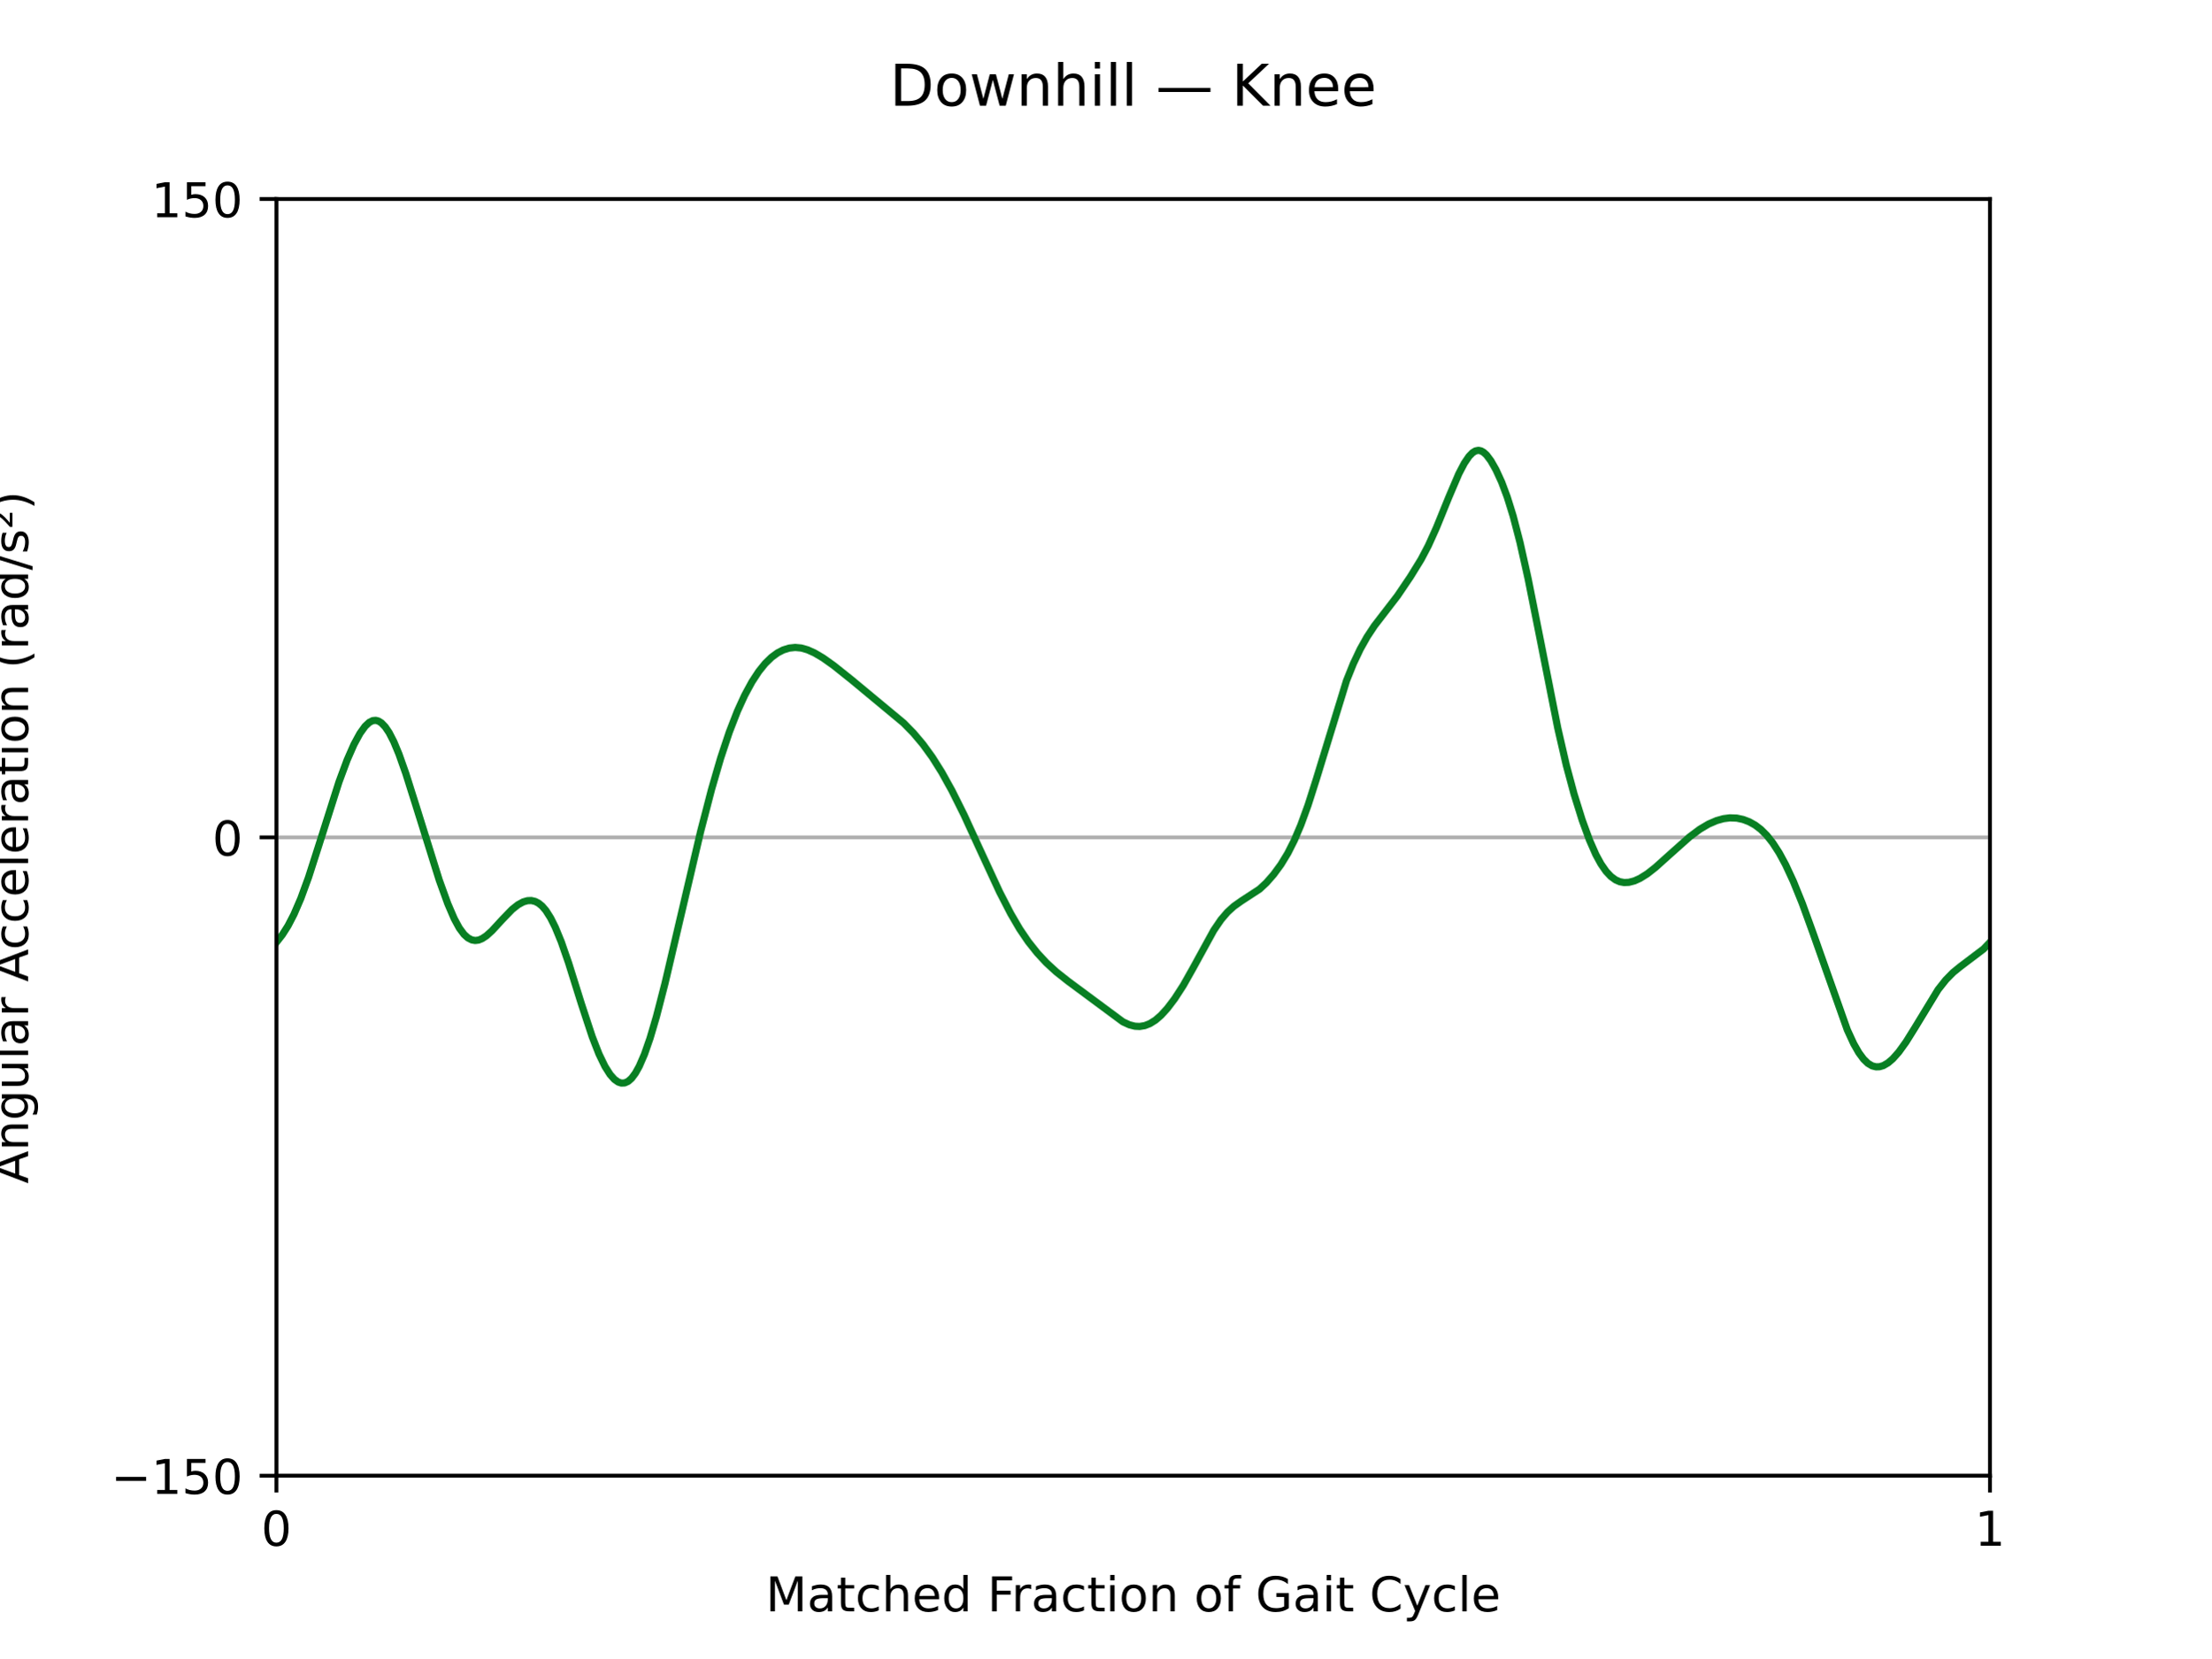
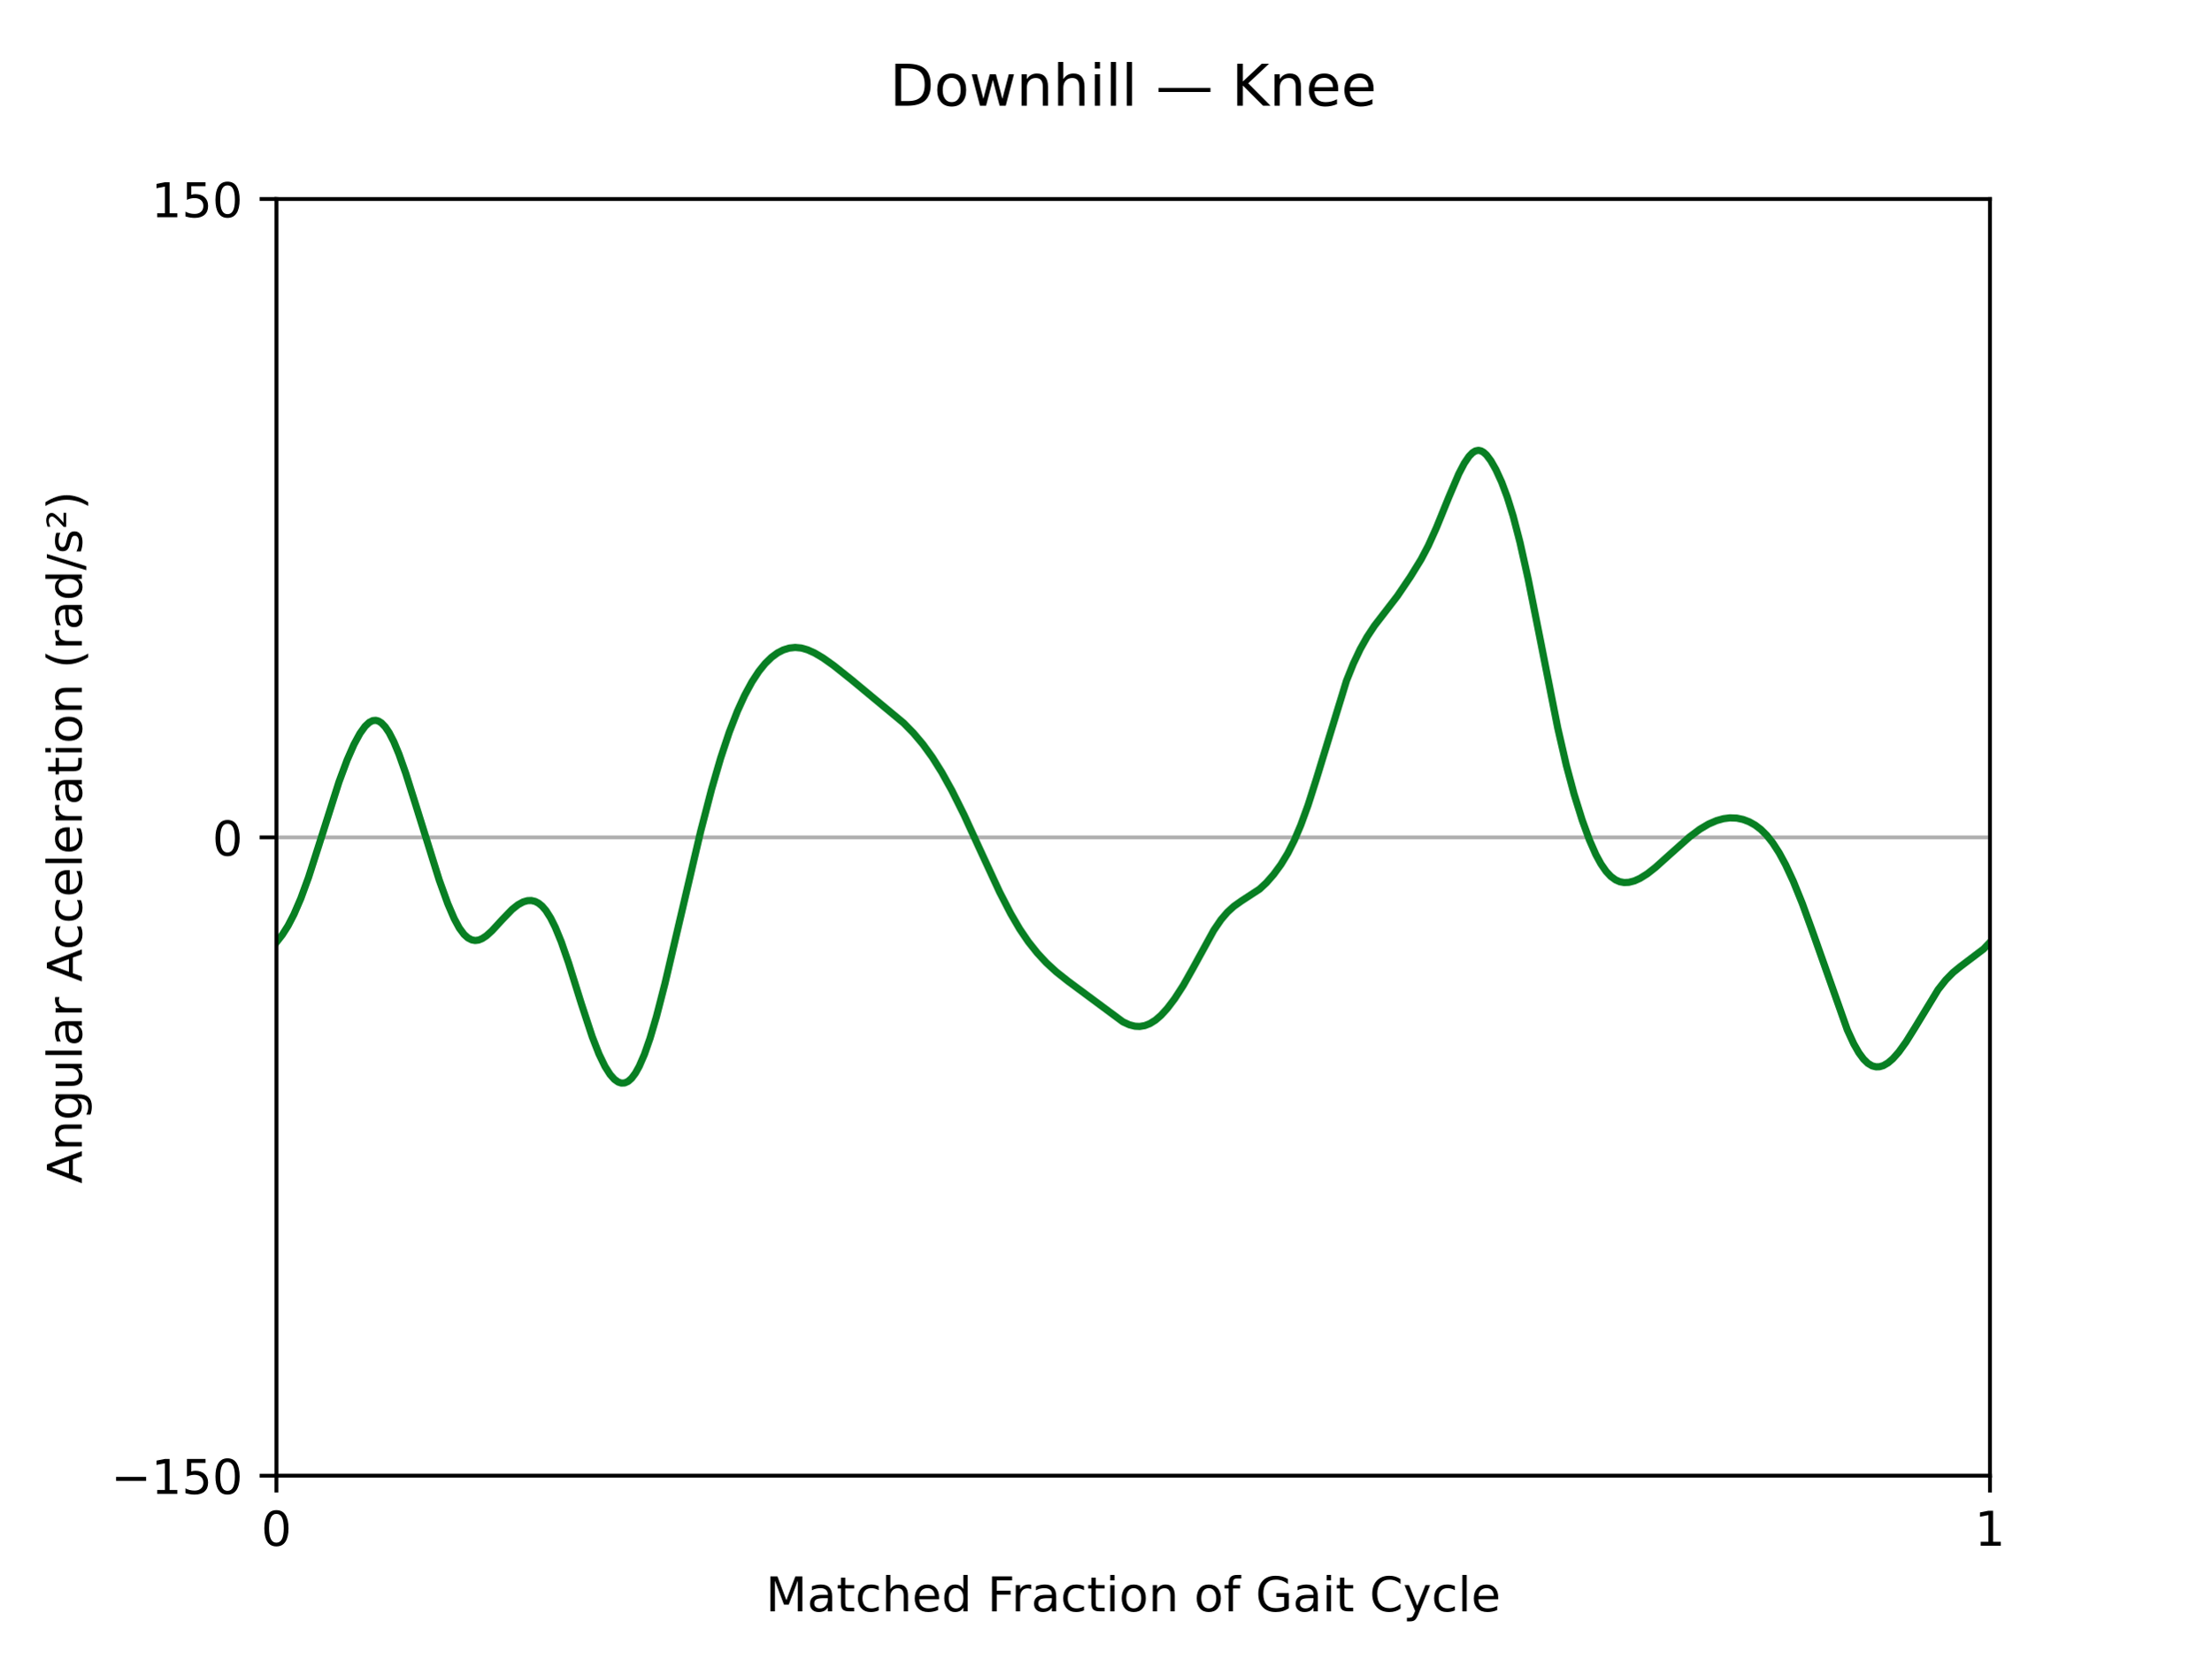
<svg xmlns="http://www.w3.org/2000/svg" xmlns:xlink="http://www.w3.org/1999/xlink" height="345.6pt" version="1.1" viewBox="0 0 460.8 345.6" width="460.8pt">
  <defs>
    <style type="text/css">*{stroke-linecap:butt;stroke-linejoin:round;}</style>
  </defs>
  <g id="figure_1">
    <g id="patch_1">
      <path d="M 0 345.6  L 460.8 345.6  L 460.8 0  L 0 0  z " style="fill:none;" />
    </g>
    <g id="axes_1">
      <g id="patch_2">
        <path d="M 57.6 307.584  L 414.72 307.584  L 414.72 41.472  L 57.6 41.472  z " style="fill:none;" />
      </g>
      <g id="matplotlib.axis_1">
        <g id="xtick_1">
          <g id="line2d_1">
-             <path clip-path="url(#p690c9726e9)" d="M 57.6 307.584  L 57.6 41.472  " style="fill:none;stroke:#b0b0b0;stroke-linecap:square;stroke-width:0.8;" />
+             <path clip-path="url(#ped87b1ea8d)" d="M 57.6 307.584  L 57.6 41.472  " style="fill:none;stroke:#b0b0b0;stroke-linecap:square;stroke-width:0.8;" />
          </g>
          <g id="line2d_2">
            <defs>
-               <path d="M 0 0  L 0 3.5  " id="m85a174b085" style="stroke:#000000;stroke-width:0.8;" />
-             </defs>
-             <g>
-               <use style="stroke:#000000;stroke-width:0.8;" x="57.6" xlink:href="#m85a174b085" y="307.584" />
+               <path d="M 0 0  L 0 3.5  " id="m4de9286d60" style="stroke:#000000;stroke-width:0.8;" />
+             </defs>
+             <g>
+               <use style="stroke:#000000;stroke-width:0.8;" x="57.6" xlink:href="#m4de9286d60" y="307.584" />
            </g>
          </g>
          <g id="text_1">
            <g transform="translate(54.41875 322.1824)scale(0.1 -0.1)">
              <defs>
                <path d="M 31.781 66.406  Q 24.172 66.406 20.328 58.906  Q 16.5 51.422 16.5 36.375  Q 16.5 21.391 20.328 13.891  Q 24.172 6.391 31.781 6.391  Q 39.453 6.391 43.281 13.891  Q 47.125 21.391 47.125 36.375  Q 47.125 51.422 43.281 58.906  Q 39.453 66.406 31.781 66.406  z M 31.781 74.219  Q 44.047 74.219 50.516 64.516  Q 56.984 54.828 56.984 36.375  Q 56.984 17.969 50.516 8.266  Q 44.047 -1.422 31.781 -1.422  Q 19.531 -1.422 13.062 8.266  Q 6.594 17.969 6.594 36.375  Q 6.594 54.828 13.062 64.516  Q 19.531 74.219 31.781 74.219  z " id="DejaVuSans-48" />
              </defs>
              <use xlink:href="#DejaVuSans-48" />
            </g>
          </g>
        </g>
        <g id="xtick_2">
          <g id="line2d_3">
-             <path clip-path="url(#p690c9726e9)" d="M 414.72 307.584  L 414.72 41.472  " style="fill:none;stroke:#b0b0b0;stroke-linecap:square;stroke-width:0.8;" />
+             <path clip-path="url(#ped87b1ea8d)" d="M 414.72 307.584  L 414.72 41.472  " style="fill:none;stroke:#b0b0b0;stroke-linecap:square;stroke-width:0.8;" />
          </g>
          <g id="line2d_4">
            <g>
-               <use style="stroke:#000000;stroke-width:0.8;" x="414.72" xlink:href="#m85a174b085" y="307.584" />
+               <use style="stroke:#000000;stroke-width:0.8;" x="414.72" xlink:href="#m4de9286d60" y="307.584" />
            </g>
          </g>
          <g id="text_2">
            <g transform="translate(411.5387 322.1824)scale(0.1 -0.1)">
              <defs>
                <path d="M 12.406 8.297  L 28.516 8.297  L 28.516 63.922  L 10.984 60.406  L 10.984 69.391  L 28.422 72.906  L 38.281 72.906  L 38.281 8.297  L 54.391 8.297  L 54.391 0  L 12.406 0  z " id="DejaVuSans-49" />
              </defs>
              <use xlink:href="#DejaVuSans-49" />
            </g>
          </g>
        </g>
        <g id="text_3">
          <g transform="translate(159.5647 335.8606)scale(0.1 -0.1)">
            <defs>
              <path d="M 9.812 72.906  L 24.516 72.906  L 43.109 23.297  L 61.812 72.906  L 76.516 72.906  L 76.516 0  L 66.891 0  L 66.891 64.016  L 48.094 14.016  L 38.188 14.016  L 19.391 64.016  L 19.391 0  L 9.812 0  z " id="DejaVuSans-77" />
              <path d="M 34.281 27.484  Q 23.391 27.484 19.188 25  Q 14.984 22.516 14.984 16.5  Q 14.984 11.719 18.141 8.906  Q 21.297 6.109 26.703 6.109  Q 34.188 6.109 38.703 11.406  Q 43.219 16.703 43.219 25.484  L 43.219 27.484  z M 52.203 31.203  L 52.203 0  L 43.219 0  L 43.219 8.297  Q 40.141 3.328 35.547 0.953  Q 30.953 -1.422 24.312 -1.422  Q 15.922 -1.422 10.953 3.297  Q 6 8.016 6 15.922  Q 6 25.141 12.172 29.828  Q 18.359 34.516 30.609 34.516  L 43.219 34.516  L 43.219 35.406  Q 43.219 41.609 39.141 45  Q 35.062 48.391 27.688 48.391  Q 23 48.391 18.547 47.266  Q 14.109 46.141 10.016 43.891  L 10.016 52.203  Q 14.938 54.109 19.578 55.047  Q 24.219 56 28.609 56  Q 40.484 56 46.344 49.844  Q 52.203 43.703 52.203 31.203  z " id="DejaVuSans-97" />
              <path d="M 18.312 70.219  L 18.312 54.688  L 36.812 54.688  L 36.812 47.703  L 18.312 47.703  L 18.312 18.016  Q 18.312 11.328 20.141 9.422  Q 21.969 7.516 27.594 7.516  L 36.812 7.516  L 36.812 0  L 27.594 0  Q 17.188 0 13.234 3.875  Q 9.281 7.766 9.281 18.016  L 9.281 47.703  L 2.688 47.703  L 2.688 54.688  L 9.281 54.688  L 9.281 70.219  z " id="DejaVuSans-116" />
              <path d="M 48.781 52.594  L 48.781 44.188  Q 44.969 46.297 41.141 47.344  Q 37.312 48.391 33.406 48.391  Q 24.656 48.391 19.812 42.844  Q 14.984 37.312 14.984 27.297  Q 14.984 17.281 19.812 11.734  Q 24.656 6.203 33.406 6.203  Q 37.312 6.203 41.141 7.25  Q 44.969 8.297 48.781 10.406  L 48.781 2.094  Q 45.016 0.344 40.984 -0.531  Q 36.969 -1.422 32.422 -1.422  Q 20.062 -1.422 12.781 6.344  Q 5.516 14.109 5.516 27.297  Q 5.516 40.672 12.859 48.328  Q 20.219 56 33.016 56  Q 37.156 56 41.109 55.141  Q 45.062 54.297 48.781 52.594  z " id="DejaVuSans-99" />
              <path d="M 54.891 33.016  L 54.891 0  L 45.906 0  L 45.906 32.719  Q 45.906 40.484 42.875 44.328  Q 39.844 48.188 33.797 48.188  Q 26.516 48.188 22.312 43.547  Q 18.109 38.922 18.109 30.906  L 18.109 0  L 9.078 0  L 9.078 75.984  L 18.109 75.984  L 18.109 46.188  Q 21.344 51.125 25.703 53.562  Q 30.078 56 35.797 56  Q 45.219 56 50.047 50.172  Q 54.891 44.344 54.891 33.016  z " id="DejaVuSans-104" />
              <path d="M 56.203 29.594  L 56.203 25.203  L 14.891 25.203  Q 15.484 15.922 20.484 11.062  Q 25.484 6.203 34.422 6.203  Q 39.594 6.203 44.453 7.469  Q 49.312 8.734 54.109 11.281  L 54.109 2.781  Q 49.266 0.734 44.188 -0.344  Q 39.109 -1.422 33.891 -1.422  Q 20.797 -1.422 13.156 6.188  Q 5.516 13.812 5.516 26.812  Q 5.516 40.234 12.766 48.109  Q 20.016 56 32.328 56  Q 43.359 56 49.781 48.891  Q 56.203 41.797 56.203 29.594  z M 47.219 32.234  Q 47.125 39.594 43.094 43.984  Q 39.062 48.391 32.422 48.391  Q 24.906 48.391 20.391 44.141  Q 15.875 39.891 15.188 32.172  z " id="DejaVuSans-101" />
              <path d="M 45.406 46.391  L 45.406 75.984  L 54.391 75.984  L 54.391 0  L 45.406 0  L 45.406 8.203  Q 42.578 3.328 38.25 0.953  Q 33.938 -1.422 27.875 -1.422  Q 17.969 -1.422 11.734 6.484  Q 5.516 14.406 5.516 27.297  Q 5.516 40.188 11.734 48.094  Q 17.969 56 27.875 56  Q 33.938 56 38.25 53.625  Q 42.578 51.266 45.406 46.391  z M 14.797 27.297  Q 14.797 17.391 18.875 11.75  Q 22.953 6.109 30.078 6.109  Q 37.203 6.109 41.297 11.75  Q 45.406 17.391 45.406 27.297  Q 45.406 37.203 41.297 42.844  Q 37.203 48.484 30.078 48.484  Q 22.953 48.484 18.875 42.844  Q 14.797 37.203 14.797 27.297  z " id="DejaVuSans-100" />
              <path id="DejaVuSans-32" />
              <path d="M 9.812 72.906  L 51.703 72.906  L 51.703 64.594  L 19.672 64.594  L 19.672 43.109  L 48.578 43.109  L 48.578 34.812  L 19.672 34.812  L 19.672 0  L 9.812 0  z " id="DejaVuSans-70" />
              <path d="M 41.109 46.297  Q 39.594 47.172 37.812 47.578  Q 36.031 48 33.891 48  Q 26.266 48 22.188 43.047  Q 18.109 38.094 18.109 28.812  L 18.109 0  L 9.078 0  L 9.078 54.688  L 18.109 54.688  L 18.109 46.188  Q 20.953 51.172 25.484 53.578  Q 30.031 56 36.531 56  Q 37.453 56 38.578 55.875  Q 39.703 55.766 41.062 55.516  z " id="DejaVuSans-114" />
              <path d="M 9.422 54.688  L 18.406 54.688  L 18.406 0  L 9.422 0  z M 9.422 75.984  L 18.406 75.984  L 18.406 64.594  L 9.422 64.594  z " id="DejaVuSans-105" />
              <path d="M 30.609 48.391  Q 23.391 48.391 19.188 42.75  Q 14.984 37.109 14.984 27.297  Q 14.984 17.484 19.156 11.844  Q 23.344 6.203 30.609 6.203  Q 37.797 6.203 41.984 11.859  Q 46.188 17.531 46.188 27.297  Q 46.188 37.016 41.984 42.703  Q 37.797 48.391 30.609 48.391  z M 30.609 56  Q 42.328 56 49.016 48.375  Q 55.719 40.766 55.719 27.297  Q 55.719 13.875 49.016 6.219  Q 42.328 -1.422 30.609 -1.422  Q 18.844 -1.422 12.172 6.219  Q 5.516 13.875 5.516 27.297  Q 5.516 40.766 12.172 48.375  Q 18.844 56 30.609 56  z " id="DejaVuSans-111" />
              <path d="M 54.891 33.016  L 54.891 0  L 45.906 0  L 45.906 32.719  Q 45.906 40.484 42.875 44.328  Q 39.844 48.188 33.797 48.188  Q 26.516 48.188 22.312 43.547  Q 18.109 38.922 18.109 30.906  L 18.109 0  L 9.078 0  L 9.078 54.688  L 18.109 54.688  L 18.109 46.188  Q 21.344 51.125 25.703 53.562  Q 30.078 56 35.797 56  Q 45.219 56 50.047 50.172  Q 54.891 44.344 54.891 33.016  z " id="DejaVuSans-110" />
              <path d="M 37.109 75.984  L 37.109 68.5  L 28.516 68.5  Q 23.688 68.5 21.797 66.547  Q 19.922 64.594 19.922 59.516  L 19.922 54.688  L 34.719 54.688  L 34.719 47.703  L 19.922 47.703  L 19.922 0  L 10.891 0  L 10.891 47.703  L 2.297 47.703  L 2.297 54.688  L 10.891 54.688  L 10.891 58.5  Q 10.891 67.625 15.141 71.797  Q 19.391 75.984 28.609 75.984  z " id="DejaVuSans-102" />
              <path d="M 59.516 10.406  L 59.516 29.984  L 43.406 29.984  L 43.406 38.094  L 69.281 38.094  L 69.281 6.781  Q 63.578 2.734 56.688 0.656  Q 49.812 -1.422 42 -1.422  Q 24.906 -1.422 15.25 8.562  Q 5.609 18.562 5.609 36.375  Q 5.609 54.25 15.25 64.234  Q 24.906 74.219 42 74.219  Q 49.125 74.219 55.547 72.453  Q 61.969 70.703 67.391 67.281  L 67.391 56.781  Q 61.922 61.422 55.766 63.766  Q 49.609 66.109 42.828 66.109  Q 29.438 66.109 22.719 58.641  Q 16.016 51.172 16.016 36.375  Q 16.016 21.625 22.719 14.156  Q 29.438 6.688 42.828 6.688  Q 48.047 6.688 52.141 7.594  Q 56.25 8.5 59.516 10.406  z " id="DejaVuSans-71" />
              <path d="M 64.406 67.281  L 64.406 56.891  Q 59.422 61.531 53.781 63.812  Q 48.141 66.109 41.797 66.109  Q 29.297 66.109 22.656 58.469  Q 16.016 50.828 16.016 36.375  Q 16.016 21.969 22.656 14.328  Q 29.297 6.688 41.797 6.688  Q 48.141 6.688 53.781 8.984  Q 59.422 11.281 64.406 15.922  L 64.406 5.609  Q 59.234 2.094 53.438 0.328  Q 47.656 -1.422 41.219 -1.422  Q 24.656 -1.422 15.125 8.703  Q 5.609 18.844 5.609 36.375  Q 5.609 53.953 15.125 64.078  Q 24.656 74.219 41.219 74.219  Q 47.75 74.219 53.531 72.484  Q 59.328 70.75 64.406 67.281  z " id="DejaVuSans-67" />
              <path d="M 32.172 -5.078  Q 28.375 -14.844 24.75 -17.812  Q 21.141 -20.797 15.094 -20.797  L 7.906 -20.797  L 7.906 -13.281  L 13.188 -13.281  Q 16.891 -13.281 18.938 -11.516  Q 21 -9.766 23.484 -3.219  L 25.094 0.875  L 2.984 54.688  L 12.5 54.688  L 29.594 11.922  L 46.688 54.688  L 56.203 54.688  z " id="DejaVuSans-121" />
              <path d="M 9.422 75.984  L 18.406 75.984  L 18.406 0  L 9.422 0  z " id="DejaVuSans-108" />
            </defs>
            <use xlink:href="#DejaVuSans-77" />
            <use x="86.279" xlink:href="#DejaVuSans-97" />
            <use x="147.559" xlink:href="#DejaVuSans-116" />
            <use x="186.768" xlink:href="#DejaVuSans-99" />
            <use x="241.748" xlink:href="#DejaVuSans-104" />
            <use x="305.127" xlink:href="#DejaVuSans-101" />
            <use x="366.65" xlink:href="#DejaVuSans-100" />
            <use x="430.127" xlink:href="#DejaVuSans-32" />
            <use x="461.914" xlink:href="#DejaVuSans-70" />
            <use x="512.184" xlink:href="#DejaVuSans-114" />
            <use x="553.297" xlink:href="#DejaVuSans-97" />
            <use x="614.576" xlink:href="#DejaVuSans-99" />
            <use x="669.557" xlink:href="#DejaVuSans-116" />
            <use x="708.766" xlink:href="#DejaVuSans-105" />
            <use x="736.549" xlink:href="#DejaVuSans-111" />
            <use x="797.73" xlink:href="#DejaVuSans-110" />
            <use x="861.109" xlink:href="#DejaVuSans-32" />
            <use x="892.896" xlink:href="#DejaVuSans-111" />
            <use x="954.078" xlink:href="#DejaVuSans-102" />
            <use x="989.283" xlink:href="#DejaVuSans-32" />
            <use x="1021.07" xlink:href="#DejaVuSans-71" />
            <use x="1098.561" xlink:href="#DejaVuSans-97" />
            <use x="1159.84" xlink:href="#DejaVuSans-105" />
            <use x="1187.623" xlink:href="#DejaVuSans-116" />
            <use x="1226.832" xlink:href="#DejaVuSans-32" />
            <use x="1258.619" xlink:href="#DejaVuSans-67" />
            <use x="1328.443" xlink:href="#DejaVuSans-121" />
            <use x="1387.623" xlink:href="#DejaVuSans-99" />
            <use x="1442.604" xlink:href="#DejaVuSans-108" />
            <use x="1470.387" xlink:href="#DejaVuSans-101" />
          </g>
        </g>
      </g>
      <g id="matplotlib.axis_2">
        <g id="ytick_1">
          <g id="line2d_5">
-             <path clip-path="url(#p690c9726e9)" d="M 57.6 307.584  L 414.72 307.584  " style="fill:none;stroke:#b0b0b0;stroke-linecap:square;stroke-width:0.8;" />
+             <path clip-path="url(#ped87b1ea8d)" d="M 57.6 307.584  L 414.72 307.584  " style="fill:none;stroke:#b0b0b0;stroke-linecap:square;stroke-width:0.8;" />
          </g>
          <g id="line2d_6">
            <defs>
-               <path d="M 0 0  L -3.5 0  " id="m3cd2aaf5d3" style="stroke:#000000;stroke-width:0.8;" />
-             </defs>
-             <g>
-               <use style="stroke:#000000;stroke-width:0.8;" x="57.6" xlink:href="#m3cd2aaf5d3" y="307.584" />
+               <path d="M 0 0  L -3.5 0  " id="mf763681b96" style="stroke:#000000;stroke-width:0.8;" />
+             </defs>
+             <g>
+               <use style="stroke:#000000;stroke-width:0.8;" x="57.6" xlink:href="#mf763681b96" y="307.584" />
            </g>
          </g>
          <g id="text_4">
            <g transform="translate(23.13281 311.3832)scale(0.1 -0.1)">
              <defs>
                <path d="M 10.594 35.5  L 73.188 35.5  L 73.188 27.203  L 10.594 27.203  z " id="DejaVuSans-8722" />
                <path d="M 10.797 72.906  L 49.516 72.906  L 49.516 64.594  L 19.828 64.594  L 19.828 46.734  Q 21.969 47.469 24.109 47.828  Q 26.266 48.188 28.422 48.188  Q 40.625 48.188 47.75 41.5  Q 54.891 34.812 54.891 23.391  Q 54.891 11.625 47.562 5.094  Q 40.234 -1.422 26.906 -1.422  Q 22.312 -1.422 17.547 -0.641  Q 12.797 0.141 7.719 1.703  L 7.719 11.625  Q 12.109 9.234 16.797 8.062  Q 21.484 6.891 26.703 6.891  Q 35.156 6.891 40.078 11.328  Q 45.016 15.766 45.016 23.391  Q 45.016 31 40.078 35.438  Q 35.156 39.891 26.703 39.891  Q 22.75 39.891 18.812 39.016  Q 14.891 38.141 10.797 36.281  z " id="DejaVuSans-53" />
              </defs>
              <use xlink:href="#DejaVuSans-8722" />
              <use x="83.789" xlink:href="#DejaVuSans-49" />
              <use x="147.412" xlink:href="#DejaVuSans-53" />
              <use x="211.035" xlink:href="#DejaVuSans-48" />
            </g>
          </g>
        </g>
        <g id="ytick_2">
          <g id="line2d_7">
-             <path clip-path="url(#p690c9726e9)" d="M 57.6 174.528  L 414.72 174.528  " style="fill:none;stroke:#b0b0b0;stroke-linecap:square;stroke-width:0.8;" />
+             <path clip-path="url(#ped87b1ea8d)" d="M 57.6 174.528  L 414.72 174.528  " style="fill:none;stroke:#b0b0b0;stroke-linecap:square;stroke-width:0.8;" />
          </g>
          <g id="line2d_8">
            <g>
-               <use style="stroke:#000000;stroke-width:0.8;" x="57.6" xlink:href="#m3cd2aaf5d3" y="174.528" />
+               <use style="stroke:#000000;stroke-width:0.8;" x="57.6" xlink:href="#mf763681b96" y="174.528" />
            </g>
          </g>
          <g id="text_5">
            <g transform="translate(44.2375 178.3272)scale(0.1 -0.1)">
              <use xlink:href="#DejaVuSans-48" />
            </g>
          </g>
        </g>
        <g id="ytick_3">
          <g id="line2d_9">
-             <path clip-path="url(#p690c9726e9)" d="M 57.6 41.472  L 414.72 41.472  " style="fill:none;stroke:#b0b0b0;stroke-linecap:square;stroke-width:0.8;" />
+             <path clip-path="url(#ped87b1ea8d)" d="M 57.6 41.472  L 414.72 41.472  " style="fill:none;stroke:#b0b0b0;stroke-linecap:square;stroke-width:0.8;" />
          </g>
          <g id="line2d_10">
            <g>
-               <use style="stroke:#000000;stroke-width:0.8;" x="57.6" xlink:href="#m3cd2aaf5d3" y="41.472" />
+               <use style="stroke:#000000;stroke-width:0.8;" x="57.6" xlink:href="#mf763681b96" y="41.472" />
            </g>
          </g>
          <g id="text_6">
            <g transform="translate(31.5125 45.27122)scale(0.1 -0.1)">
              <use xlink:href="#DejaVuSans-49" />
              <use x="63.623" xlink:href="#DejaVuSans-53" />
              <use x="127.246" xlink:href="#DejaVuSans-48" />
            </g>
          </g>
        </g>
        <g id="text_7">
-           <g transform="translate(-5.3425 174.528)rotate(-90)scale(0.1 -0.1)" />
-           <g transform="translate(5.855312 249.8843)rotate(-90)scale(0.1 -0.1)">
+           <g transform="translate(17.05313 246.7061)rotate(-90)scale(0.1 -0.1)">
            <defs>
              <path d="M 34.188 63.188  L 20.797 26.906  L 47.609 26.906  z M 28.609 72.906  L 39.797 72.906  L 67.578 0  L 57.328 0  L 50.688 18.703  L 17.828 18.703  L 11.188 0  L 0.781 0  z " id="DejaVuSans-65" />
              <path d="M 45.406 27.984  Q 45.406 37.75 41.375 43.109  Q 37.359 48.484 30.078 48.484  Q 22.859 48.484 18.828 43.109  Q 14.797 37.75 14.797 27.984  Q 14.797 18.266 18.828 12.891  Q 22.859 7.516 30.078 7.516  Q 37.359 7.516 41.375 12.891  Q 45.406 18.266 45.406 27.984  z M 54.391 6.781  Q 54.391 -7.172 48.188 -13.984  Q 42 -20.797 29.203 -20.797  Q 24.469 -20.797 20.266 -20.094  Q 16.062 -19.391 12.109 -17.922  L 12.109 -9.188  Q 16.062 -11.328 19.922 -12.344  Q 23.781 -13.375 27.781 -13.375  Q 36.625 -13.375 41.016 -8.766  Q 45.406 -4.156 45.406 5.172  L 45.406 9.625  Q 42.625 4.781 38.281 2.391  Q 33.938 0 27.875 0  Q 17.828 0 11.672 7.656  Q 5.516 15.328 5.516 27.984  Q 5.516 40.672 11.672 48.328  Q 17.828 56 27.875 56  Q 33.938 56 38.281 53.609  Q 42.625 51.219 45.406 46.391  L 45.406 54.688  L 54.391 54.688  z " id="DejaVuSans-103" />
              <path d="M 8.5 21.578  L 8.5 54.688  L 17.484 54.688  L 17.484 21.922  Q 17.484 14.156 20.5 10.266  Q 23.531 6.391 29.594 6.391  Q 36.859 6.391 41.078 11.031  Q 45.312 15.672 45.312 23.688  L 45.312 54.688  L 54.297 54.688  L 54.297 0  L 45.312 0  L 45.312 8.406  Q 42.047 3.422 37.719 1  Q 33.406 -1.422 27.688 -1.422  Q 18.266 -1.422 13.375 4.438  Q 8.5 10.297 8.5 21.578  z M 31.109 56  z " id="DejaVuSans-117" />
              <path d="M 31 75.875  Q 24.469 64.656 21.281 53.656  Q 18.109 42.672 18.109 31.391  Q 18.109 20.125 21.312 9.062  Q 24.516 -2 31 -13.188  L 23.188 -13.188  Q 15.875 -1.703 12.234 9.375  Q 8.594 20.453 8.594 31.391  Q 8.594 42.281 12.203 53.312  Q 15.828 64.359 23.188 75.875  z " id="DejaVuSans-40" />
              <path d="M 25.391 72.906  L 33.688 72.906  L 8.297 -9.281  L 0 -9.281  z " id="DejaVuSans-47" />
              <path d="M 44.281 53.078  L 44.281 44.578  Q 40.484 46.531 36.375 47.5  Q 32.281 48.484 27.875 48.484  Q 21.188 48.484 17.844 46.438  Q 14.5 44.391 14.5 40.281  Q 14.5 37.156 16.891 35.375  Q 19.281 33.594 26.516 31.984  L 29.594 31.297  Q 39.156 29.25 43.188 25.516  Q 47.219 21.781 47.219 15.094  Q 47.219 7.469 41.188 3.016  Q 35.156 -1.422 24.609 -1.422  Q 20.219 -1.422 15.453 -0.562  Q 10.688 0.297 5.422 2  L 5.422 11.281  Q 10.406 8.688 15.234 7.391  Q 20.062 6.109 24.812 6.109  Q 31.156 6.109 34.562 8.281  Q 37.984 10.453 37.984 14.406  Q 37.984 18.062 35.516 20.016  Q 33.062 21.969 24.703 23.781  L 21.578 24.516  Q 13.234 26.266 9.516 29.906  Q 5.812 33.547 5.812 39.891  Q 5.812 47.609 11.281 51.797  Q 16.75 56 26.812 56  Q 31.781 56 36.172 55.266  Q 40.578 54.547 44.281 53.078  z " id="DejaVuSans-115" />
              <path d="M 13.094 38.188  L 33.797 38.188  L 33.797 32.625  L 4.594 32.625  L 4.594 37.984  Q 6.25 39.5 9.328 42.234  Q 26.125 57.125 26.125 61.719  Q 26.125 64.938 23.578 66.906  Q 21.047 68.891 16.891 68.891  Q 14.359 68.891 11.375 68.031  Q 8.406 67.188 4.891 65.484  L 4.891 71.484  Q 8.641 72.859 11.891 73.531  Q 15.141 74.219 17.922 74.219  Q 25 74.219 29.25 71  Q 33.5 67.781 33.5 62.5  Q 33.5 55.719 17.328 41.844  Q 14.594 39.5 13.094 38.188  z " id="DejaVuSans-178" />
              <path d="M 8.016 75.875  L 15.828 75.875  Q 23.141 64.359 26.781 53.312  Q 30.422 42.281 30.422 31.391  Q 30.422 20.453 26.781 9.375  Q 23.141 -1.703 15.828 -13.188  L 8.016 -13.188  Q 14.5 -2 17.703 9.062  Q 20.906 20.125 20.906 31.391  Q 20.906 42.672 17.703 53.656  Q 14.5 64.656 8.016 75.875  z " id="DejaVuSans-41" />
            </defs>
-             <use xlink:href="#DejaVuSans-32" />
-             <use x="31.787" xlink:href="#DejaVuSans-65" />
-             <use x="100.195" xlink:href="#DejaVuSans-110" />
-             <use x="163.574" xlink:href="#DejaVuSans-103" />
-             <use x="227.051" xlink:href="#DejaVuSans-117" />
-             <use x="290.43" xlink:href="#DejaVuSans-108" />
-             <use x="318.213" xlink:href="#DejaVuSans-97" />
-             <use x="379.492" xlink:href="#DejaVuSans-114" />
-             <use x="420.605" xlink:href="#DejaVuSans-32" />
-             <use x="452.393" xlink:href="#DejaVuSans-65" />
-             <use x="519.051" xlink:href="#DejaVuSans-99" />
-             <use x="574.031" xlink:href="#DejaVuSans-99" />
-             <use x="629.012" xlink:href="#DejaVuSans-101" />
-             <use x="690.535" xlink:href="#DejaVuSans-108" />
-             <use x="718.318" xlink:href="#DejaVuSans-101" />
-             <use x="779.842" xlink:href="#DejaVuSans-114" />
-             <use x="820.955" xlink:href="#DejaVuSans-97" />
-             <use x="882.234" xlink:href="#DejaVuSans-116" />
-             <use x="921.443" xlink:href="#DejaVuSans-105" />
-             <use x="949.227" xlink:href="#DejaVuSans-111" />
-             <use x="1010.408" xlink:href="#DejaVuSans-110" />
-             <use x="1073.787" xlink:href="#DejaVuSans-32" />
-             <use x="1105.574" xlink:href="#DejaVuSans-40" />
-             <use x="1144.588" xlink:href="#DejaVuSans-114" />
-             <use x="1185.701" xlink:href="#DejaVuSans-97" />
-             <use x="1246.98" xlink:href="#DejaVuSans-100" />
-             <use x="1310.457" xlink:href="#DejaVuSans-47" />
-             <use x="1344.148" xlink:href="#DejaVuSans-115" />
-             <use x="1396.248" xlink:href="#DejaVuSans-178" />
-             <use x="1436.336" xlink:href="#DejaVuSans-41" />
-             <use x="1475.35" xlink:href="#DejaVuSans-32" />
-           </g>
-           <g transform="translate(17.05313 174.528)rotate(-90)scale(0.1 -0.1)" />
+             <use xlink:href="#DejaVuSans-65" />
+             <use x="68.408" xlink:href="#DejaVuSans-110" />
+             <use x="131.787" xlink:href="#DejaVuSans-103" />
+             <use x="195.264" xlink:href="#DejaVuSans-117" />
+             <use x="258.643" xlink:href="#DejaVuSans-108" />
+             <use x="286.426" xlink:href="#DejaVuSans-97" />
+             <use x="347.705" xlink:href="#DejaVuSans-114" />
+             <use x="388.818" xlink:href="#DejaVuSans-32" />
+             <use x="420.605" xlink:href="#DejaVuSans-65" />
+             <use x="487.264" xlink:href="#DejaVuSans-99" />
+             <use x="542.244" xlink:href="#DejaVuSans-99" />
+             <use x="597.225" xlink:href="#DejaVuSans-101" />
+             <use x="658.748" xlink:href="#DejaVuSans-108" />
+             <use x="686.531" xlink:href="#DejaVuSans-101" />
+             <use x="748.055" xlink:href="#DejaVuSans-114" />
+             <use x="789.168" xlink:href="#DejaVuSans-97" />
+             <use x="850.447" xlink:href="#DejaVuSans-116" />
+             <use x="889.656" xlink:href="#DejaVuSans-105" />
+             <use x="917.439" xlink:href="#DejaVuSans-111" />
+             <use x="978.621" xlink:href="#DejaVuSans-110" />
+             <use x="1042" xlink:href="#DejaVuSans-32" />
+             <use x="1073.787" xlink:href="#DejaVuSans-40" />
+             <use x="1112.801" xlink:href="#DejaVuSans-114" />
+             <use x="1153.914" xlink:href="#DejaVuSans-97" />
+             <use x="1215.193" xlink:href="#DejaVuSans-100" />
+             <use x="1278.67" xlink:href="#DejaVuSans-47" />
+             <use x="1312.361" xlink:href="#DejaVuSans-115" />
+             <use x="1364.461" xlink:href="#DejaVuSans-178" />
+             <use x="1404.549" xlink:href="#DejaVuSans-41" />
+           </g>
        </g>
      </g>
      <g id="line2d_11">
-         <path clip-path="url(#p690c9726e9)" d="M 57.6 196.412  L 58.85 194.806  L 60.011 192.977  L 61.26 190.568  L 62.689 187.251  L 64.296 182.859  L 66.349 176.469  L 70.635 162.989  L 72.331 158.42  L 73.76 155.171  L 75.01 152.87  L 76.081 151.38  L 76.974 150.549  L 77.688 150.194  L 78.313 150.136  L 78.849 150.279  L 79.474 150.664  L 80.277 151.498  L 81.081 152.685  L 82.063 154.592  L 83.134 157.169  L 84.563 161.209  L 86.795 168.277  L 91.526 183.417  L 93.312 188.355  L 94.651 191.469  L 95.723 193.443  L 96.705 194.759  L 97.508 195.484  L 98.312 195.902  L 99.026 196.03  L 99.74 195.94  L 100.454 195.653  L 101.347 195.065  L 102.508 194.021  L 104.651 191.691  L 106.704 189.565  L 107.954 188.575  L 109.025 187.993  L 109.918 187.733  L 110.722 187.7  L 111.525 187.886  L 112.239 188.255  L 112.954 188.836  L 113.757 189.765  L 114.739 191.315  L 115.721 193.281  L 116.971 196.326  L 118.489 200.7  L 121.167 209.256  L 123.399 216.038  L 124.828 219.702  L 126.078 222.283  L 127.149 223.971  L 128.042 224.974  L 128.845 225.538  L 129.47 225.746  L 130.185 225.718  L 130.899 225.395  L 131.613 224.764  L 132.417 223.684  L 133.22 222.239  L 134.292 219.768  L 135.452 216.448  L 136.791 211.913  L 138.577 204.994  L 141.345 193.189  L 145.987 173.384  L 148.308 164.442  L 150.183 157.998  L 151.969 152.625  L 153.665 148.252  L 155.183 144.928  L 156.701 142.129  L 158.129 139.947  L 159.468 138.285  L 160.808 136.982  L 162.058 136.07  L 163.218 135.472  L 164.468 135.082  L 165.718 134.948  L 166.968 135.063  L 168.307 135.442  L 169.736 136.083  L 171.521 137.136  L 173.753 138.723  L 177.503 141.719  L 188.306 150.685  L 190.359 152.784  L 192.324 155.112  L 194.288 157.815  L 196.252 160.94  L 198.395 164.804  L 200.894 169.814  L 204.108 176.821  L 208.305 185.897  L 210.626 190.409  L 212.501 193.622  L 214.286 196.253  L 216.161 198.614  L 218.036 200.64  L 220.09 202.532  L 222.589 204.51  L 234.017 212.98  L 235.356 213.598  L 236.517 213.895  L 237.499 213.946  L 238.571 213.77  L 239.642 213.354  L 240.803 212.628  L 241.963 211.624  L 243.302 210.152  L 244.82 208.144  L 246.606 205.382  L 248.57 201.9  L 252.945 193.918  L 254.462 191.69  L 255.802 190.122  L 257.141 188.901  L 258.748 187.765  L 262.498 185.318  L 263.926 183.988  L 265.444 182.253  L 266.962 180.18  L 268.39 177.829  L 269.729 175.171  L 271.068 172.027  L 272.586 167.874  L 274.283 162.551  L 280.621 141.863  L 282.05 138.313  L 283.478 135.299  L 284.907 132.751  L 286.425 130.449  L 288.478 127.786  L 291.246 124.191  L 293.924 120.228  L 296.156 116.605  L 297.674 113.722  L 299.37 109.956  L 301.959 103.581  L 304.013 98.775  L 305.173 96.549  L 306.156 95.105  L 306.87 94.369  L 307.495 93.977  L 308.12 93.854  L 308.655 93.969  L 309.191 94.276  L 309.816 94.852  L 310.709 96.041  L 311.78 97.931  L 312.941 100.468  L 314.101 103.555  L 315.351 107.574  L 316.78 113.073  L 318.476 120.669  L 320.53 130.968  L 324.636 151.701  L 326.422 159.47  L 328.029 165.463  L 329.725 170.899  L 331.243 175.064  L 332.582 178.115  L 333.654 180.083  L 334.725 181.623  L 335.707 182.675  L 336.689 183.394  L 337.582 183.782  L 338.475 183.945  L 339.457 183.902  L 340.618 183.602  L 341.778 183.083  L 343.296 182.135  L 344.992 180.806  L 347.849 178.235  L 352.135 174.418  L 354.277 172.82  L 356.063 171.766  L 357.759 171.032  L 359.188 170.636  L 360.527 170.468  L 361.956 170.523  L 363.295 170.809  L 364.545 171.288  L 365.795 171.987  L 366.955 172.868  L 368.205 174.111  L 369.455 175.692  L 370.794 177.769  L 372.133 180.241  L 373.74 183.702  L 375.615 188.331  L 377.847 194.475  L 384.99 214.657  L 386.329 217.563  L 387.4 219.435  L 388.382 220.766  L 389.275 221.633  L 390.168 222.163  L 390.972 222.364  L 391.686 222.342  L 392.489 222.107  L 393.471 221.538  L 394.453 220.698  L 395.703 219.293  L 397.221 217.188  L 399.096 214.181  L 403.917 206.259  L 405.524 204.229  L 407.042 202.685  L 408.56 201.454  L 413.381 197.805  L 414.72 196.412  L 414.72 196.412  " style="fill:none;stroke:#087f23;stroke-linecap:square;stroke-width:1.5;" />
+         <path clip-path="url(#ped87b1ea8d)" d="M 57.6 196.412  L 58.85 194.806  L 60.011 192.977  L 61.26 190.568  L 62.689 187.251  L 64.296 182.859  L 66.349 176.469  L 70.635 162.989  L 72.331 158.42  L 73.76 155.171  L 75.01 152.87  L 76.081 151.38  L 76.974 150.549  L 77.688 150.194  L 78.313 150.136  L 78.849 150.279  L 79.474 150.664  L 80.277 151.498  L 81.081 152.685  L 82.063 154.592  L 83.134 157.169  L 84.563 161.209  L 86.795 168.277  L 91.526 183.417  L 93.312 188.355  L 94.651 191.469  L 95.723 193.443  L 96.705 194.759  L 97.508 195.484  L 98.312 195.902  L 99.026 196.03  L 99.74 195.94  L 100.454 195.653  L 101.347 195.065  L 102.508 194.021  L 104.651 191.691  L 106.704 189.565  L 107.954 188.575  L 109.025 187.993  L 109.918 187.733  L 110.722 187.7  L 111.525 187.886  L 112.239 188.255  L 112.954 188.836  L 113.757 189.765  L 114.739 191.315  L 115.721 193.281  L 116.971 196.326  L 118.489 200.7  L 121.167 209.256  L 123.399 216.038  L 124.828 219.702  L 126.078 222.283  L 127.149 223.971  L 128.042 224.974  L 128.845 225.538  L 129.47 225.746  L 130.185 225.718  L 130.899 225.395  L 131.613 224.764  L 132.417 223.684  L 133.22 222.239  L 134.292 219.768  L 135.452 216.448  L 136.791 211.913  L 138.577 204.994  L 141.345 193.189  L 145.987 173.384  L 148.308 164.442  L 150.183 157.998  L 151.969 152.625  L 153.665 148.252  L 155.183 144.928  L 156.701 142.129  L 158.129 139.947  L 159.468 138.285  L 160.808 136.982  L 162.058 136.07  L 163.218 135.472  L 164.468 135.082  L 165.718 134.948  L 166.968 135.063  L 168.307 135.442  L 169.736 136.083  L 171.521 137.136  L 173.753 138.723  L 177.503 141.719  L 188.306 150.685  L 190.359 152.784  L 192.324 155.112  L 194.288 157.815  L 196.252 160.94  L 198.395 164.804  L 200.894 169.814  L 204.108 176.821  L 208.305 185.897  L 210.626 190.409  L 212.501 193.622  L 214.286 196.253  L 216.161 198.614  L 218.036 200.64  L 220.09 202.532  L 222.589 204.51  L 234.017 212.98  L 235.356 213.598  L 236.517 213.895  L 237.499 213.946  L 238.571 213.77  L 239.642 213.354  L 240.803 212.628  L 241.963 211.624  L 243.302 210.152  L 244.82 208.144  L 246.606 205.382  L 248.57 201.9  L 252.945 193.918  L 254.462 191.69  L 255.802 190.122  L 257.141 188.901  L 258.748 187.765  L 262.498 185.318  L 263.926 183.988  L 265.444 182.253  L 266.962 180.18  L 268.39 177.829  L 269.729 175.171  L 271.068 172.027  L 272.586 167.874  L 274.283 162.551  L 280.621 141.863  L 282.05 138.313  L 283.478 135.299  L 284.907 132.751  L 286.425 130.449  L 288.478 127.786  L 291.246 124.191  L 293.924 120.228  L 296.156 116.605  L 297.674 113.722  L 299.37 109.956  L 301.959 103.581  L 304.013 98.775  L 305.173 96.549  L 306.156 95.105  L 306.87 94.369  L 307.495 93.977  L 308.12 93.854  L 308.655 93.969  L 309.191 94.276  L 309.816 94.852  L 310.709 96.041  L 311.78 97.931  L 312.941 100.468  L 314.101 103.555  L 315.351 107.574  L 316.78 113.073  L 318.476 120.669  L 320.53 130.968  L 324.636 151.701  L 326.422 159.47  L 328.029 165.463  L 329.725 170.899  L 331.243 175.064  L 332.582 178.115  L 333.654 180.083  L 334.725 181.623  L 335.707 182.675  L 336.689 183.394  L 337.582 183.782  L 338.475 183.945  L 339.457 183.902  L 340.618 183.602  L 341.778 183.083  L 343.296 182.135  L 344.992 180.806  L 347.849 178.235  L 352.135 174.418  L 354.277 172.82  L 356.063 171.766  L 357.759 171.032  L 359.188 170.636  L 360.527 170.468  L 361.956 170.523  L 363.295 170.809  L 364.545 171.288  L 365.795 171.987  L 366.955 172.868  L 368.205 174.111  L 369.455 175.692  L 370.794 177.769  L 372.133 180.241  L 373.74 183.702  L 375.615 188.331  L 377.847 194.475  L 384.99 214.657  L 386.329 217.563  L 387.4 219.435  L 388.382 220.766  L 389.275 221.633  L 390.168 222.163  L 390.972 222.364  L 391.686 222.342  L 392.489 222.107  L 393.471 221.538  L 394.453 220.698  L 395.703 219.293  L 397.221 217.188  L 399.096 214.181  L 403.917 206.259  L 405.524 204.229  L 407.042 202.685  L 408.56 201.454  L 413.381 197.805  L 414.72 196.412  L 414.72 196.412  " style="fill:none;stroke:#087f23;stroke-linecap:square;stroke-width:1.5;" />
      </g>
      <g id="patch_3">
        <path d="M 57.6 307.584  L 57.6 41.472  " style="fill:none;stroke:#000000;stroke-linecap:square;stroke-linejoin:miter;stroke-width:0.8;" />
      </g>
      <g id="patch_4">
        <path d="M 414.72 307.584  L 414.72 41.472  " style="fill:none;stroke:#000000;stroke-linecap:square;stroke-linejoin:miter;stroke-width:0.8;" />
      </g>
      <g id="patch_5">
        <path d="M 57.6 307.584  L 414.72 307.584  " style="fill:none;stroke:#000000;stroke-linecap:square;stroke-linejoin:miter;stroke-width:0.8;" />
      </g>
      <g id="patch_6">
        <path d="M 57.6 41.472  L 414.72 41.472  " style="fill:none;stroke:#000000;stroke-linecap:square;stroke-linejoin:miter;stroke-width:0.8;" />
      </g>
      <g id="text_8">
        <g transform="translate(236.16 8.59725)scale(0.12 -0.12)" />
        <g transform="translate(181.6078 22.03462)scale(0.12 -0.12)">
          <defs>
            <path d="M 19.672 64.797  L 19.672 8.109  L 31.594 8.109  Q 46.688 8.109 53.688 14.938  Q 60.688 21.781 60.688 36.531  Q 60.688 51.172 53.688 57.984  Q 46.688 64.797 31.594 64.797  z M 9.812 72.906  L 30.078 72.906  Q 51.266 72.906 61.172 64.094  Q 71.094 55.281 71.094 36.531  Q 71.094 17.672 61.125 8.828  Q 51.172 0 30.078 0  L 9.812 0  z " id="DejaVuSans-68" />
            <path d="M 4.203 54.688  L 13.188 54.688  L 24.422 12.016  L 35.594 54.688  L 46.188 54.688  L 57.422 12.016  L 68.609 54.688  L 77.594 54.688  L 63.281 0  L 52.688 0  L 40.922 44.828  L 29.109 0  L 18.5 0  z " id="DejaVuSans-119" />
            <path d="M 4.891 30.906  L 95.125 30.906  L 95.125 23.875  L 4.891 23.875  z " id="DejaVuSans-8212" />
            <path d="M 9.812 72.906  L 19.672 72.906  L 19.672 42.094  L 52.391 72.906  L 65.094 72.906  L 28.906 38.922  L 67.672 0  L 54.688 0  L 19.672 35.109  L 19.672 0  L 9.812 0  z " id="DejaVuSans-75" />
          </defs>
          <use xlink:href="#DejaVuSans-32" />
          <use x="31.787" xlink:href="#DejaVuSans-68" />
          <use x="108.789" xlink:href="#DejaVuSans-111" />
          <use x="169.971" xlink:href="#DejaVuSans-119" />
          <use x="251.758" xlink:href="#DejaVuSans-110" />
          <use x="315.137" xlink:href="#DejaVuSans-104" />
          <use x="378.516" xlink:href="#DejaVuSans-105" />
          <use x="406.299" xlink:href="#DejaVuSans-108" />
          <use x="434.082" xlink:href="#DejaVuSans-108" />
          <use x="461.865" xlink:href="#DejaVuSans-32" />
          <use x="493.652" xlink:href="#DejaVuSans-8212" />
          <use x="593.652" xlink:href="#DejaVuSans-32" />
          <use x="625.439" xlink:href="#DejaVuSans-75" />
          <use x="691.016" xlink:href="#DejaVuSans-110" />
          <use x="754.395" xlink:href="#DejaVuSans-101" />
          <use x="815.918" xlink:href="#DejaVuSans-101" />
          <use x="877.441" xlink:href="#DejaVuSans-32" />
        </g>
        <g transform="translate(236.16 35.472)scale(0.12 -0.12)" />
      </g>
    </g>
  </g>
  <defs>
-     <clipPath id="p690c9726e9">
+     <clipPath id="ped87b1ea8d">
      <rect height="266.112" width="357.12" x="57.6" y="41.472" />
    </clipPath>
  </defs>
</svg>
